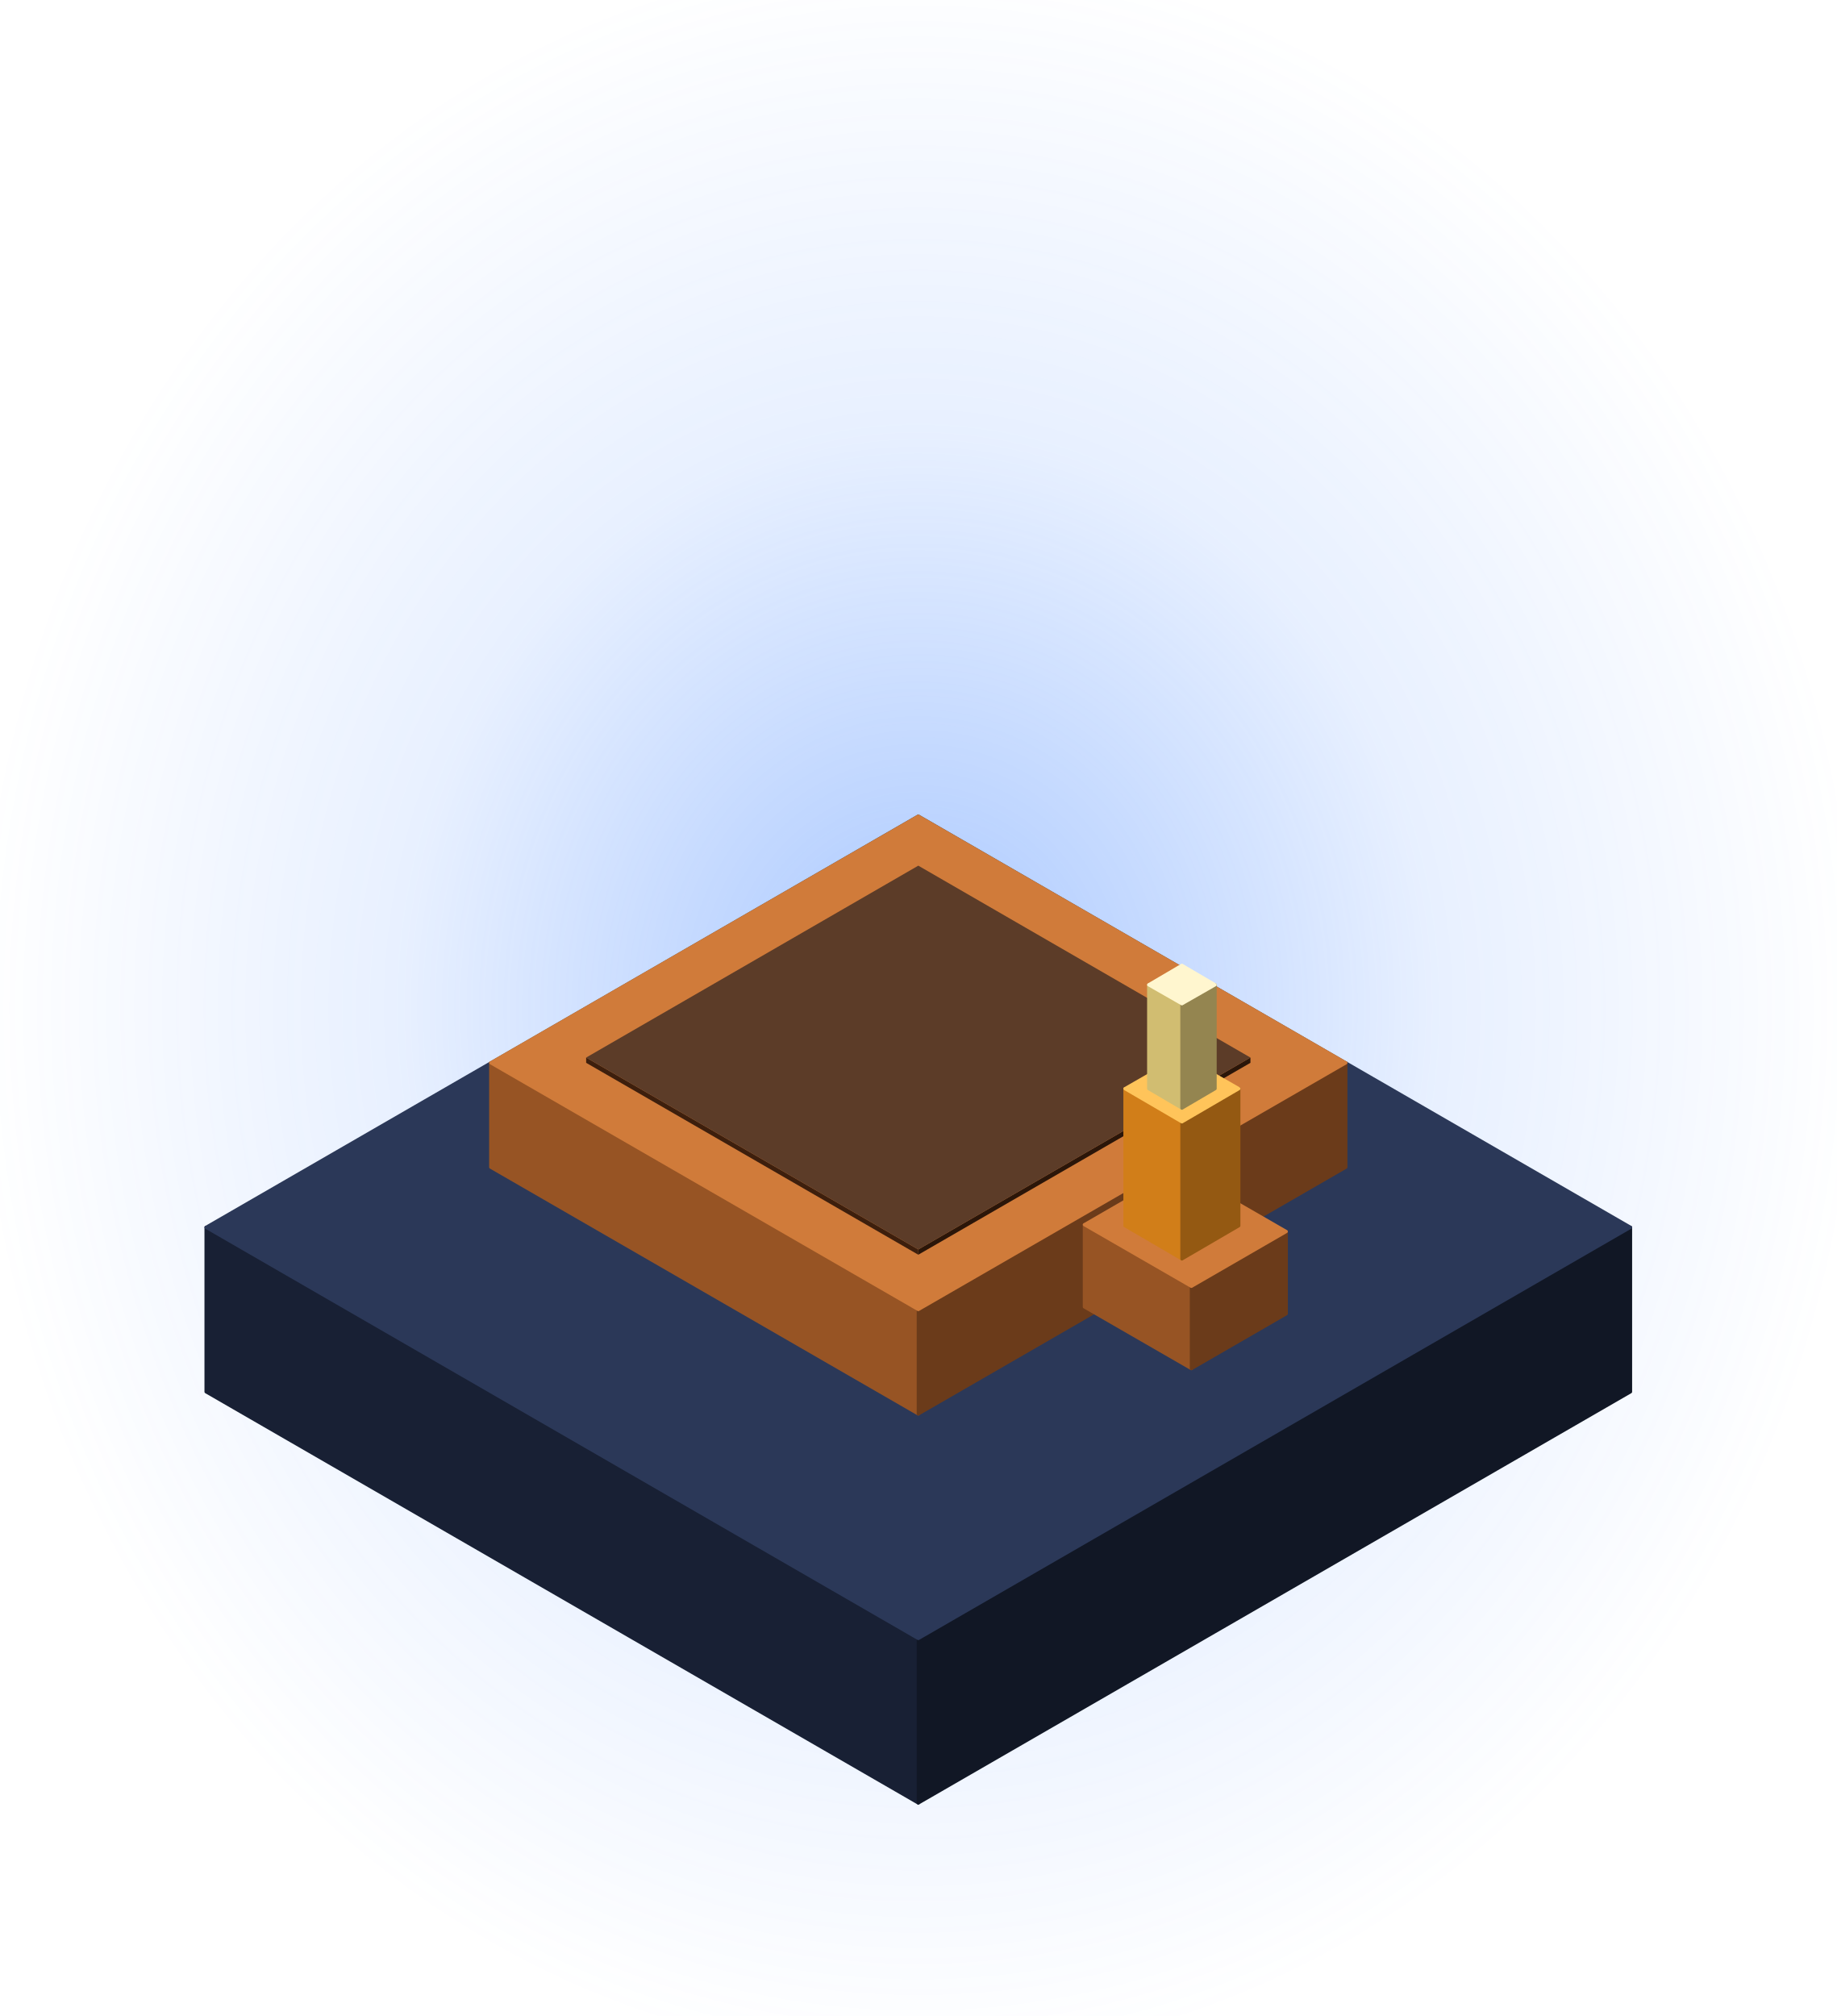
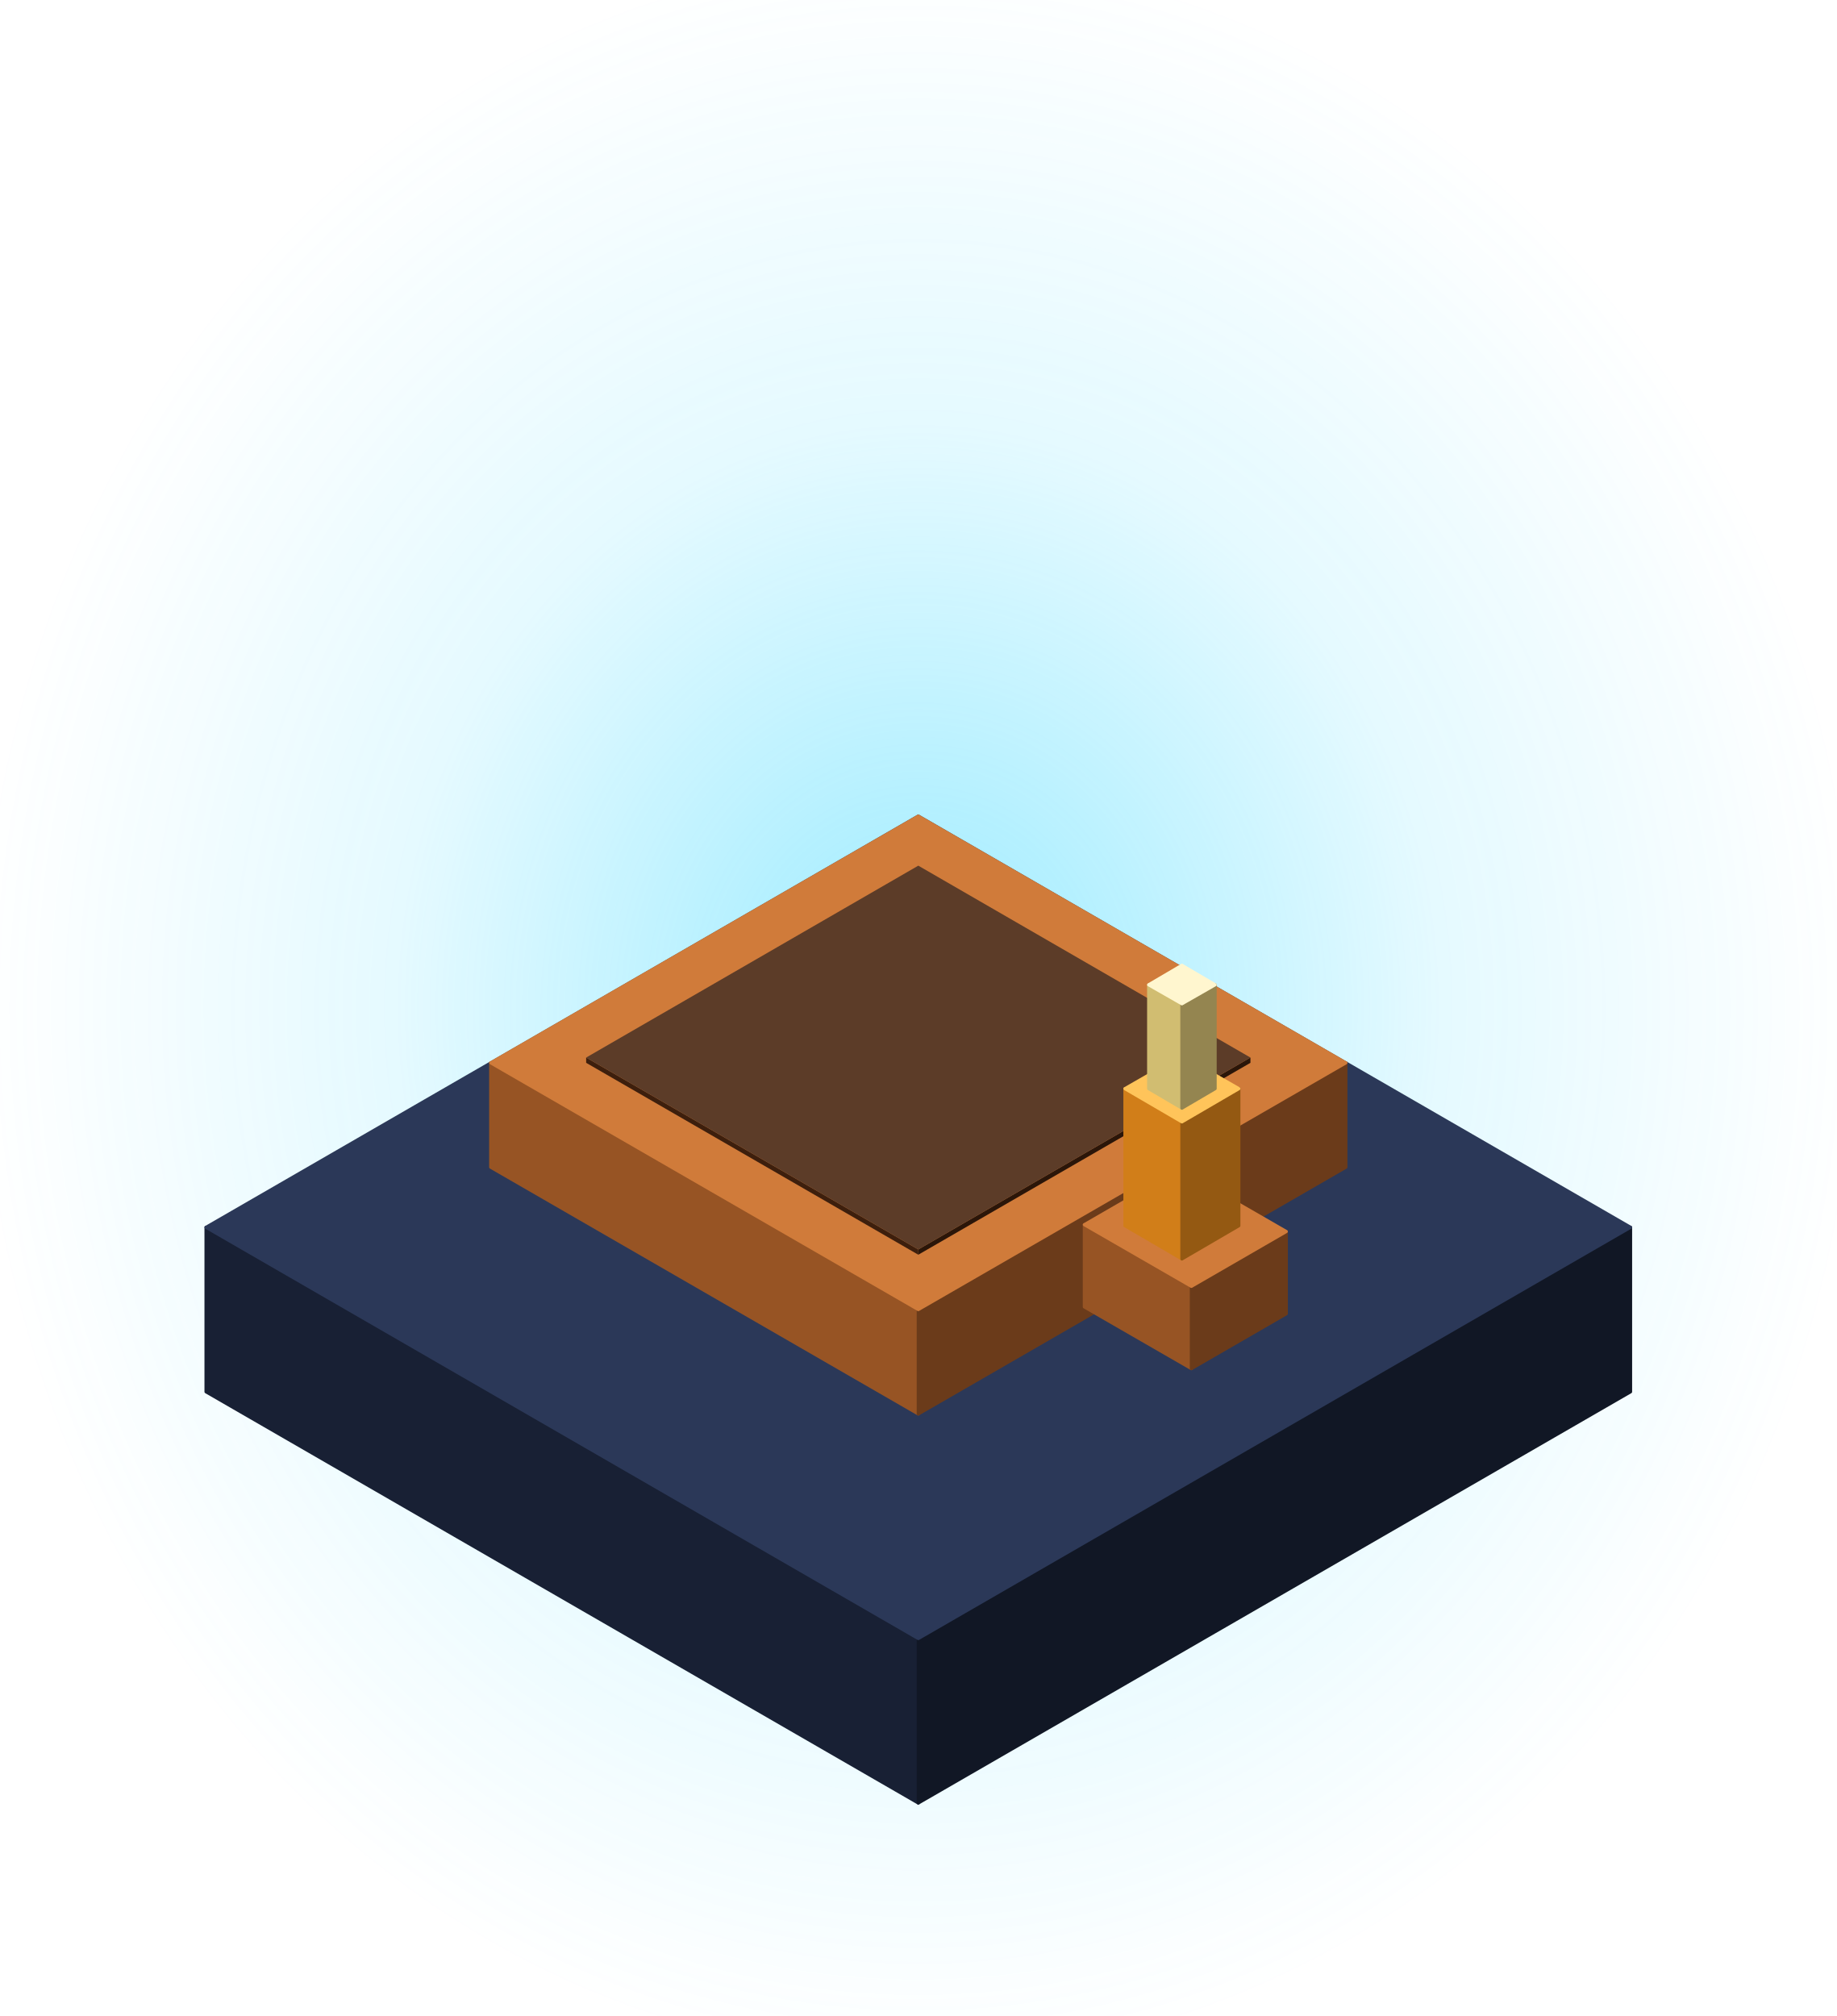
<svg xmlns="http://www.w3.org/2000/svg" viewBox="-174.1 -186.0 348.2 382.4" width="348" height="382">
  <defs>
    <radialGradient id="g" cx="50%" cy="50%" r="50%">
-       <stop offset="0" stop-color="#3d82ff" stop-opacity="0.45" />
-       <stop offset="0.55" stop-color="#3d82ff" stop-opacity="0.12" />
-       <stop offset="1" stop-color="#3d82ff" stop-opacity="0" />
+       <stop offset="0" stop-color="#22d3ff" stop-opacity="0.45" />
+       <stop offset="0.55" stop-color="#22d3ff" stop-opacity="0.12" />
+       <stop offset="1" stop-color="#22d3ff" stop-opacity="0" />
    </radialGradient>
  </defs>
  <ellipse cx="0" cy="5.2" rx="178.692" ry="199.888" fill="url(#g)" />
  <polygon points="-135.1,78.0 0.0,156.0 0.0,124.8 -135.1,46.8" fill="#182034" stroke="#182034" stroke-width="0.6" stroke-linejoin="round" />
  <polygon points="135.1,78.0 0.0,156.0 0.0,124.8 135.1,46.8" fill="#111725" stroke="#111725" stroke-width="0.6" stroke-linejoin="round" />
  <polygon points="0.0,-31.2 135.1,46.8 0.0,124.8 -135.1,46.8" fill="#2b3858" stroke="#2b3858" stroke-width="0.6" stroke-linejoin="round" />
  <polygon points="-58.5,46.8 0.0,80.6 0.0,69.2 -58.5,35.4" fill="#80451e" stroke="#80451e" stroke-width="0.6" stroke-linejoin="round" />
  <polygon points="58.5,46.8 0.0,80.6 0.0,69.2 58.5,35.4" fill="#5a3115" stroke="#5a3115" stroke-width="0.6" stroke-linejoin="round" />
  <polygon points="0.0,1.6 58.5,35.4 0.0,69.2 -58.5,35.4" fill="#b8662c" stroke="#b8662c" stroke-width="0.6" stroke-linejoin="round" />
  <polygon points="-81.1,35.4 0.0,82.2 0.0,62.4 -81.1,15.6" fill="#975424" stroke="#975424" stroke-width="0.6" stroke-linejoin="round" />
  <polygon points="81.1,35.4 0.0,82.2 0.0,62.4 81.1,15.6" fill="#6b3b1a" stroke="#6b3b1a" stroke-width="0.6" stroke-linejoin="round" />
  <polygon points="0.0,-31.2 81.1,15.6 0.0,62.4 -81.1,15.6" fill="#d07b3a" stroke="#d07b3a" stroke-width="0.6" stroke-linejoin="round" />
  <polygon points="-63.0,15.6 0.0,52.0 0.0,51.0 -63.0,14.6" fill="#3d1f0d" />
  <polygon points="63.0,15.6 0.0,52.0 0.0,51.0 63.0,14.6" fill="#2b1609" />
  <polygon points="0.0,-21.8 63.0,14.6 0.0,51.0 -63.0,14.6" fill="#5c3c28" />
  <polygon points="31.5,61.9 51.8,73.6 51.8,58.0 31.5,46.3" fill="#975424" stroke="#975424" stroke-width="0.6" stroke-linejoin="round" />
  <polygon points="69.8,63.2 51.8,73.6 51.8,58.0 69.8,47.6" fill="#6b3b1a" stroke="#6b3b1a" stroke-width="0.6" stroke-linejoin="round" />
  <polygon points="49.5,35.9 69.8,47.6 51.8,58.0 31.5,46.3" fill="#d07b3a" stroke="#d07b3a" stroke-width="0.6" stroke-linejoin="round" />
  <polygon points="39.2,46.5 50.0,52.8 50.0,26.8 39.2,20.5" fill="#d17e19" stroke="#d17e19" stroke-width="0.6" stroke-linejoin="round" />
  <polygon points="60.8,46.5 50.0,52.8 50.0,26.8 60.8,20.5" fill="#945912" stroke="#945912" stroke-width="0.6" stroke-linejoin="round" />
  <polygon points="50.0,14.3 60.8,20.5 50.0,26.8 39.2,20.5" fill="#ffc45a" stroke="#ffc45a" stroke-width="0.6" stroke-linejoin="round" />
  <polygon points="43.7,20.5 50.0,24.2 50.0,4.4 43.7,0.8" fill="#d1bd71" stroke="#d1bd71" stroke-width="0.6" stroke-linejoin="round" />
  <polygon points="56.3,20.5 50.0,24.2 50.0,4.4 56.3,0.8" fill="#948550" stroke="#948550" stroke-width="0.6" stroke-linejoin="round" />
  <polygon points="50.0,-2.9 56.3,0.8 50.0,4.4 43.7,0.8" fill="#fff6cf" stroke="#fff6cf" stroke-width="0.6" stroke-linejoin="round" />
</svg>
